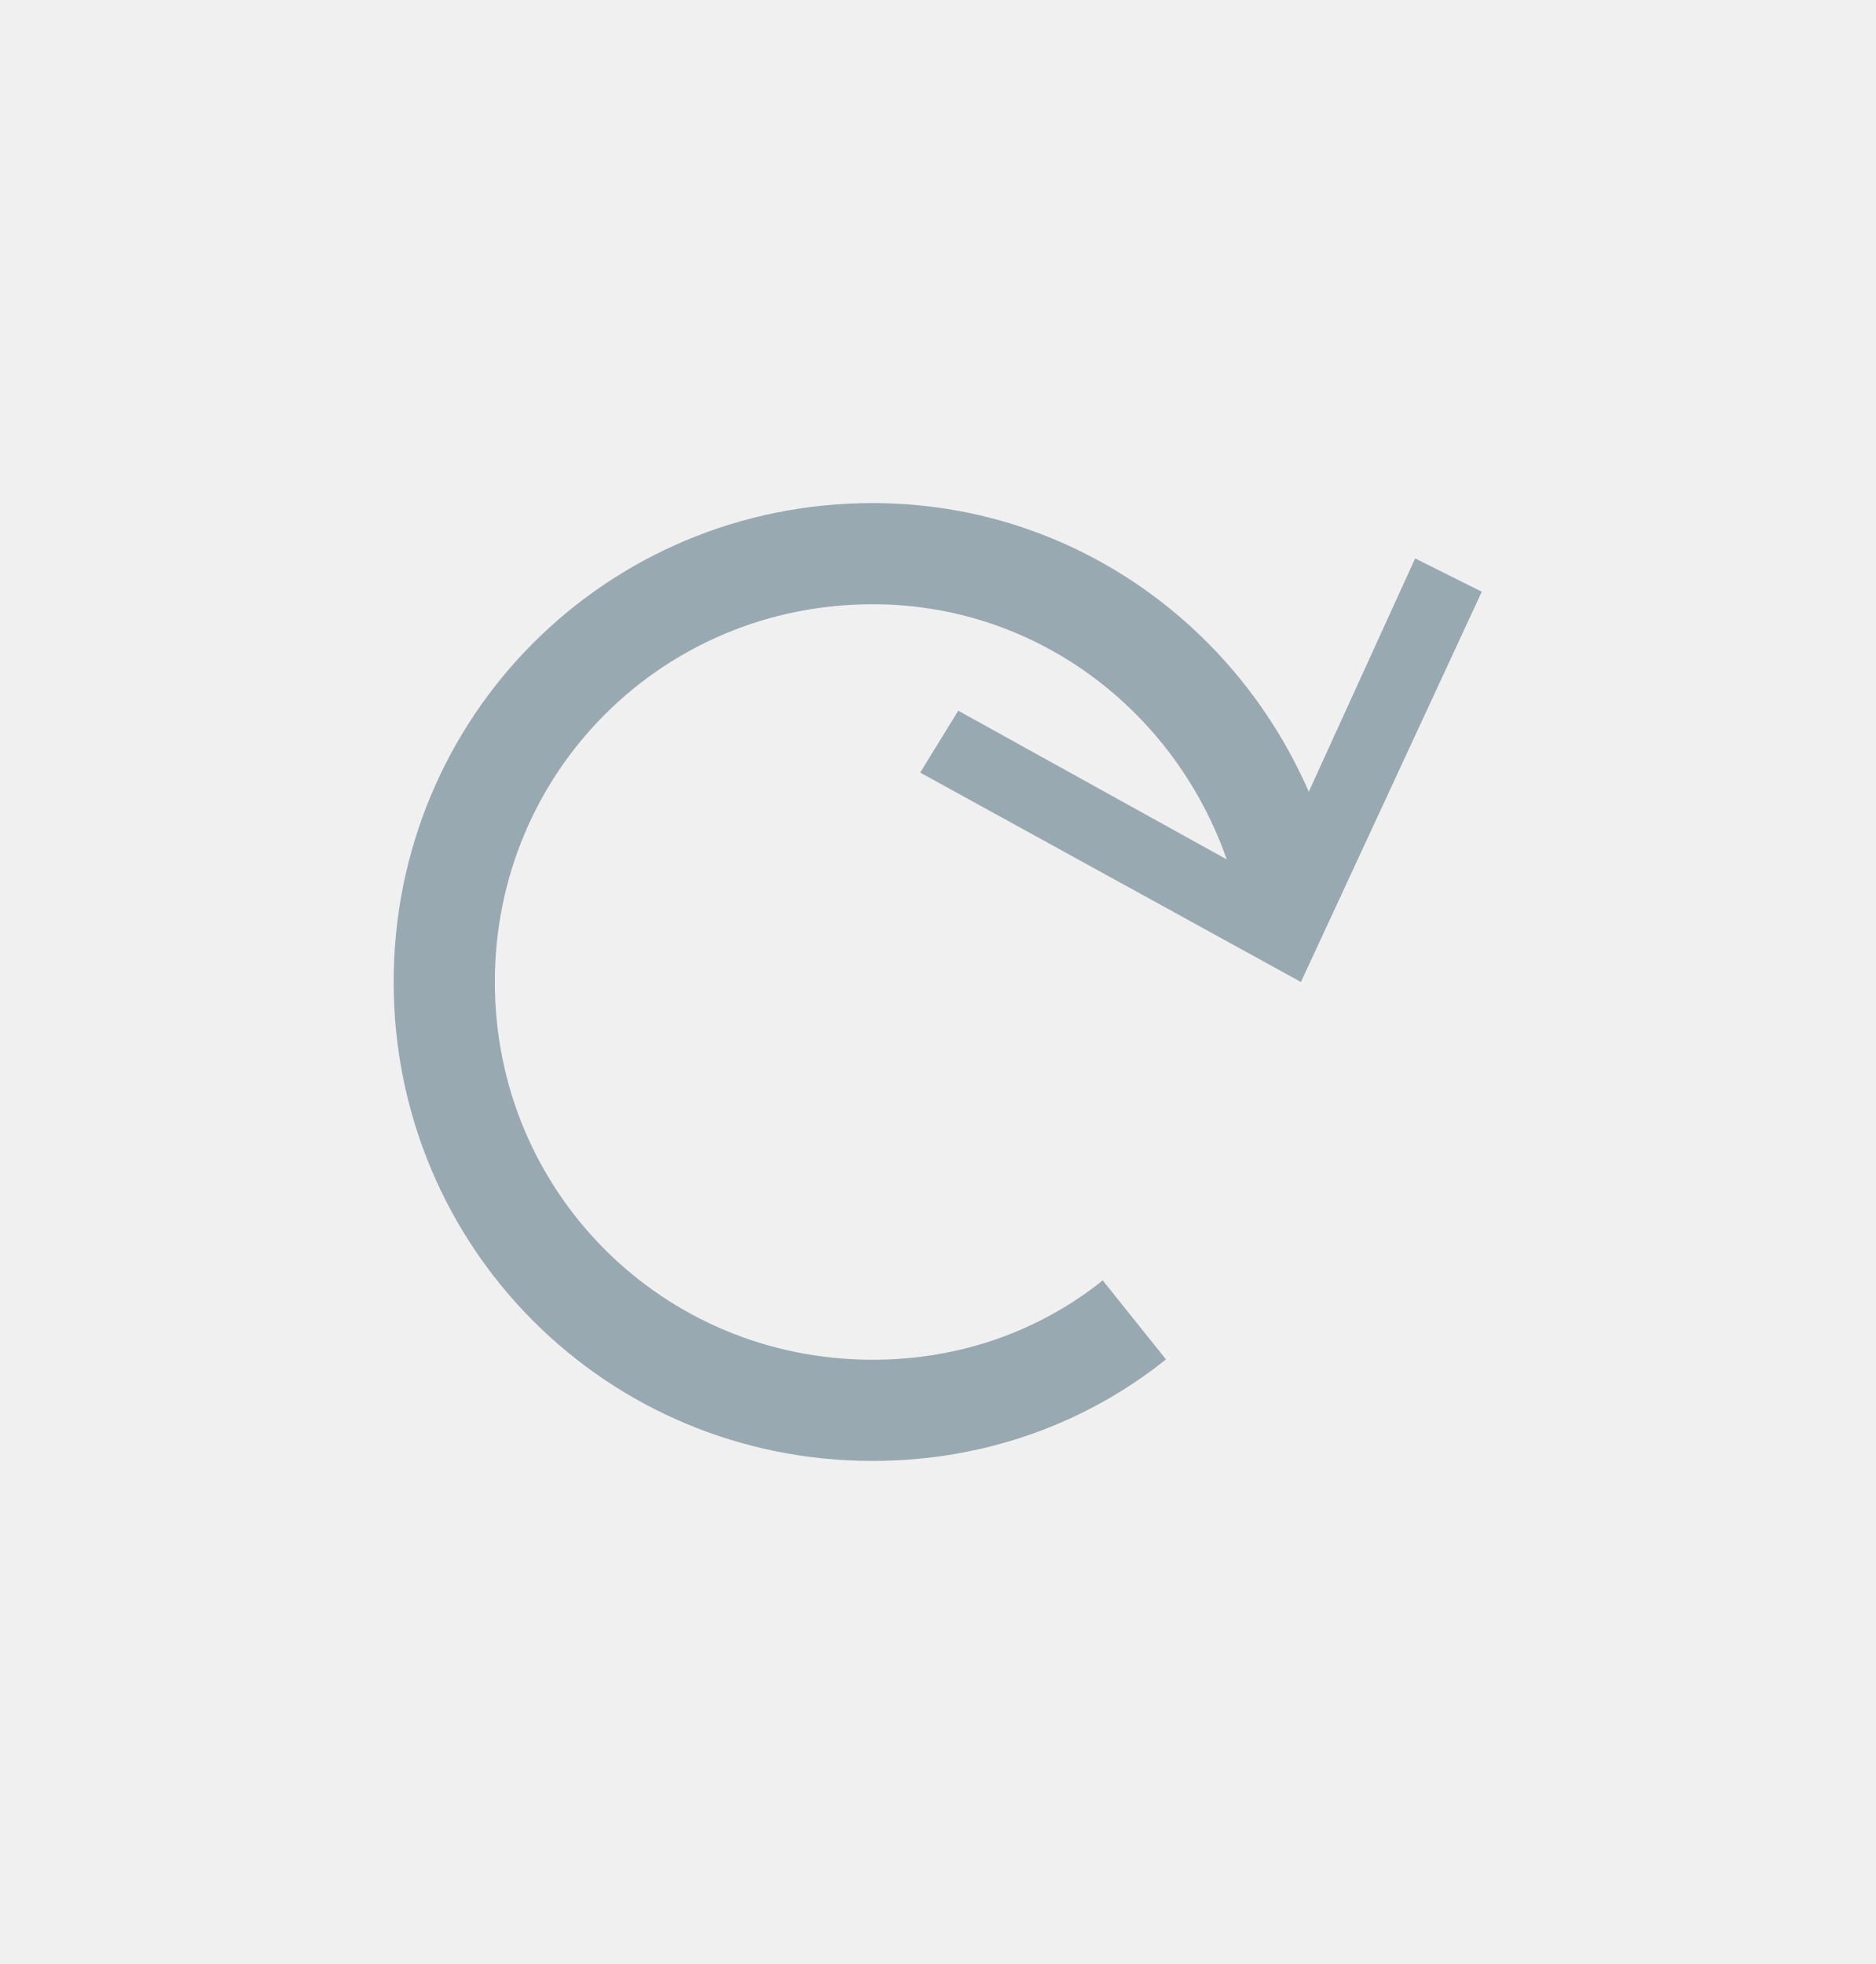
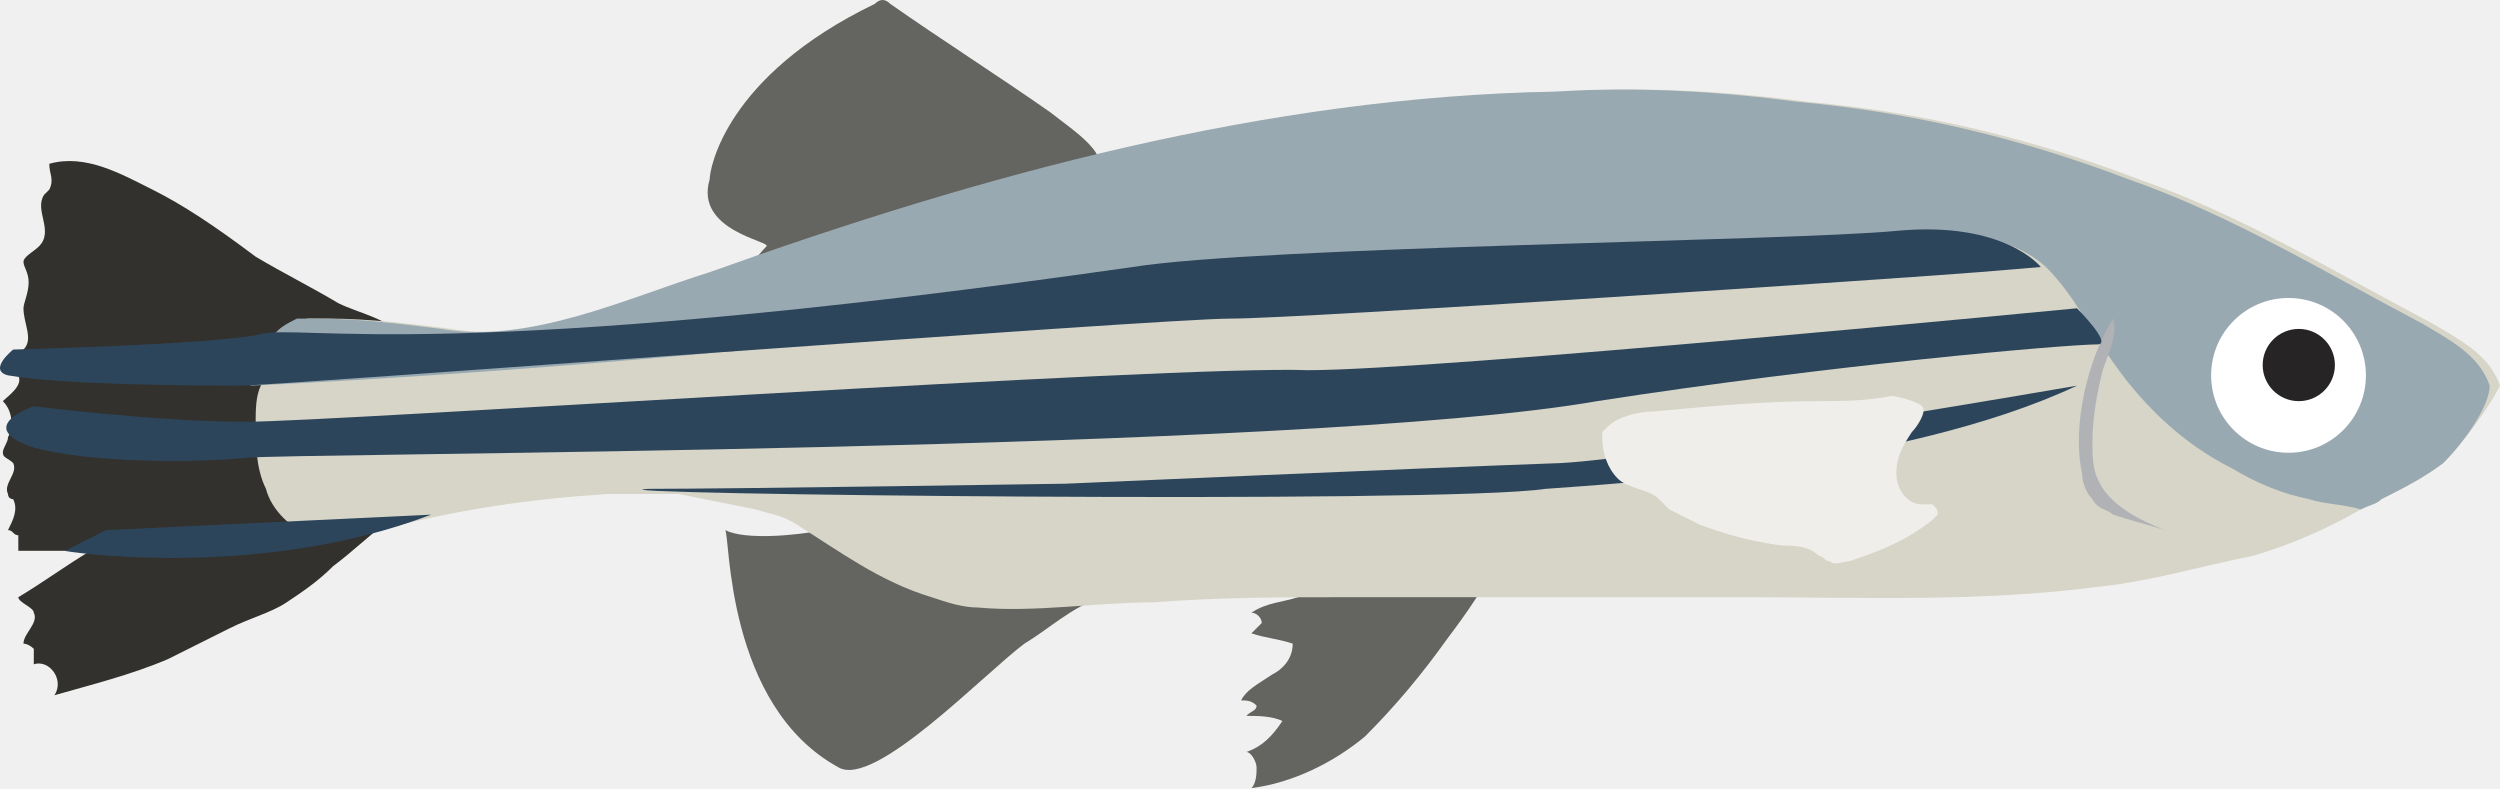
- <svg xmlns="http://www.w3.org/2000/svg" version="1.1" id="Calque_1" x="0px" y="0px" viewBox="0 0 42.364 44.364" enable-background="new 0 0 47.5 45" xml:space="preserve" width="100%" height="100%">
-   <defs id="defs15" />
-   <g id="g3" transform="translate(92.07705,35.63539)">
-     <g id="g5">
-       <g id="g9">
-         <g id="g3799" transform="matrix(-1,0,0,1,50.337,0)">
-           <rect style="fill:none;stroke:none" id="rect2988" width="42.364" height="44.364" x="-142.414" y="-35.635" ry="0" transform="scale(-1,1)" />
-           <g id="g3875" transform="matrix(1.07506,0,0,1.07506,94.17443,-37.64229)">
-             <path stroke-miterlimit="10" d="m 17.737,20.9 c 0.8,-4.2 4.4,-7.4 8.8,-7.4 5,0 9,4 9,9 0,5 -4,9 -9,9 -2.1,0 -4,-0.7 -5.5,-1.9" id="path7" style="fill:none;stroke:#99a9b1;stroke-width:2.126;stroke-miterlimit:10;stroke-opacity:1" />
-             <polygon points="36.6,14.3 35.2,13.6 32.1,20.4 25.6,16.8 24.8,18.1 32.8,22.5 " id="polygon11" style="fill:#99a9b1;fill-opacity:1" transform="matrix(-1,0,0,1,50.33702,0)" />
-           </g>
-         </g>
-       </g>
-     </g>
+ <svg xmlns="http://www.w3.org/2000/svg" version="1.1" id="Calque_1" x="0px" y="0px" viewBox="0 0 48.455 15.275" enable-background="new 0 0 87.5 48.8" xml:space="preserve" width="100%" height="100%">
+   <defs id="defs35" />
+   <g id="g3" transform="translate(-20.0449,-16.825)">
+     <path d="m 23,20.5 c -0.6,-0.3 -1.3,-0.7 -2,-0.5 0,0.2 0.1,0.3 0,0.5 0,0 -0.1,0.1 -0.1,0.1 -0.2,0.3 0.2,0.7 -0.1,1 -0.1,0.1 -0.3,0.2 -0.3,0.3 0,0.1 0.1,0.2 0.1,0.4 0,0.2 -0.1,0.4 -0.1,0.5 0,0.3 0.2,0.6 0,0.8 -0.1,0.1 -0.1,0.1 -0.2,0.2 0,0.1 0.1,0.2 0.1,0.3 0.1,0.2 -0.2,0.4 -0.3,0.5 0.2,0.2 0.2,0.5 0.1,0.7 0,0.1 -0.1,0.2 -0.1,0.3 0,0.1 0.1,0.1 0.2,0.2 0.1,0.2 -0.2,0.4 -0.1,0.6 0,0.1 0.1,0.1 0.1,0.1 0.1,0.2 0,0.4 -0.1,0.6 0.1,0 0.1,0.1 0.2,0.1 0,0.1 0,0.2 0,0.3 0.5,0 0.9,0 1.4,0 -0.5,0.3 -0.9,0.6 -1.4,0.9 0,0.1 0.3,0.2 0.3,0.3 0.1,0.2 -0.2,0.4 -0.2,0.6 0.1,0 0.2,0.1 0.2,0.1 0,0.1 0,0.2 0,0.3 0.3,-0.1 0.6,0.3 0.4,0.6 0.7,-0.2 1.5,-0.4 2.2,-0.7 0.4,-0.2 0.8,-0.4 1.2,-0.6 0.4,-0.2 0.8,-0.3 1.1,-0.5 0.3,-0.2 0.6,-0.4 0.9,-0.7 0.4,-0.3 0.7,-0.6 1.1,-0.9 0.1,-0.1 0.2,-0.2 0.3,-0.3 0.1,-0.1 0.1,-0.3 0.2,-0.4 0.2,-0.6 0.2,-1.2 0.1,-1.8 0,-0.3 0,-0.8 -0.3,-1 C 27.6,23 27,22.9 26.6,22.7 26.1,22.4 25.5,22.1 25,21.8 c -0.8,-0.6 -1.4,-1 -2,-1.3 z" id="path5" style="fill:#32312d" />
+     <path d="m 40.4,19 c -1,-0.7 -2.1,-1.4 -3.1,-2.1 -0.1,-0.1 -0.2,-0.1 -0.3,0 -2.9,1.4 -3.2,3.2 -3.2,3.4 -0.3,1 1.2,1.2 1.1,1.3 -0.1,0.1 -0.8,0.9 -0.7,1 0,0 0,0 0,0 0,0 0,0 0,0 0,0.2 0.1,0.3 0.3,0.3 0.6,0.1 1.3,-0.1 1.9,-0.3 0.8,-0.3 1.5,-0.7 2.2,-1.1 0.4,-0.2 0.8,-0.4 1.2,-0.6 0.4,-0.2 0.9,-0.2 1.2,-0.5 0.9,-0.4 -0.1,-1 -0.6,-1.4 z" id="path7" style="fill:#646460" />
+     <path d="m 48.1,29.2 c -0.5,0.7 -1,1.3 -1.6,1.9 -0.6,0.5 -1.4,0.9 -2.2,1 0.1,-0.1 0.1,-0.3 0.1,-0.4 0,-0.1 -0.1,-0.3 -0.2,-0.3 0.3,-0.1 0.5,-0.3 0.7,-0.6 -0.2,-0.1 -0.5,-0.1 -0.7,-0.1 0.1,-0.1 0.2,-0.1 0.2,-0.2 -0.1,-0.1 -0.2,-0.1 -0.3,-0.1 0.1,-0.2 0.3,-0.3 0.6,-0.5 0.2,-0.1 0.4,-0.3 0.4,-0.6 -0.3,-0.1 -0.5,-0.1 -0.8,-0.2 0.1,-0.1 0.1,-0.1 0.2,-0.2 0,-0.1 -0.1,-0.2 -0.2,-0.2 0.3,-0.2 0.6,-0.2 0.9,-0.3 0.3,-0.1 0.6,-0.3 0.8,-0.5 0.2,-0.3 0.1,-0.7 -0.2,-0.8 0,-0.3 0.4,-0.4 0.8,-0.4 0.3,0 0.7,0 1,0 0.6,0 1.3,0.2 1.5,0.8 -0.1,0.5 -0.7,1.3 -1,1.7 z" id="path9" style="fill:#646460" />
+     <path d="m 39.9,29.3 c -0.8,0.6 -2.9,2.8 -3.6,2.4 -2.2,-1.2 -2.1,-4.5 -2.2,-4.6 0.4,0.2 1.4,0.1 1.9,0 0.5,-0.1 0.5,-0.3 1,-0.4 0.7,-0.1 2.4,0.4 2.3,1.4 -0.1,0.5 2.5,0.1 2.1,0.3 -0.6,0.2 -1,0.6 -1.5,0.9 z" id="path11" style="fill:#646460" />
+     <path d="m 67.4,25.8 c -0.4,0.3 -0.8,0.5 -1.2,0.7 -0.1,0.1 -0.2,0.1 -0.4,0.2 -0.7,0.4 -1.4,0.7 -2.1,0.9 -1,0.2 -2,0.5 -3,0.6 -2.3,0.3 -4.6,0.2 -6.9,0.2 -2.5,0 -5.1,0 -7.6,0 -1.3,0 -2.5,0 -3.8,0.1 -1.1,0 -2.3,0.2 -3.4,0.1 -0.3,0 -0.6,-0.1 -0.9,-0.2 -1,-0.3 -1.8,-0.9 -2.6,-1.4 -0.3,-0.2 -0.5,-0.2 -0.8,-0.3 -0.5,-0.1 -1,-0.2 -1.5,-0.3 -0.5,0 -1,0 -1.4,0 -1.5,0.1 -2.9,0.3 -4.4,0.7 -0.4,0.1 -0.9,0.2 -1.3,0.1 C 25.7,27.1 25.3,26.7 25.2,26.3 25,25.9 25,25.4 25,25 c 0,-0.2 0,-0.5 0.1,-0.7 0.1,-0.3 0.2,-0.7 0.4,-0.9 0.1,-0.2 0.3,-0.3 0.5,-0.4 0.1,0 0.3,0 0.4,0 0.8,0 1.6,0.1 2.4,0.2 1.7,0.3 3.6,-0.6 5.2,-1.1 5.3,-1.9 10.8,-3.4 16.4,-3.5 1.6,-0.1 3.2,0 4.7,0.2 2.2,0.2 4.3,0.7 6.4,1.5 2,0.7 3.8,1.8 5.7,2.8 0.5,0.3 1.1,0.6 1.3,1.2 -0.2,0.4 -0.7,1.1 -1.1,1.5 z" id="path13" style="fill:#d6d5c8" />
+     <path d="m 67.4,25.8 c -0.4,0.3 -0.8,0.5 -1.2,0.7 -0.1,0.1 -0.2,0.1 -0.4,0.2 -0.3,-0.1 -0.7,-0.1 -1,-0.2 -0.5,-0.1 -1,-0.3 -1.5,-0.6 -1,-0.5 -1.8,-1.3 -2.4,-2.2 -0.4,-0.6 -0.7,-1.2 -1.2,-1.7 -0.9,-0.8 -2.3,-0.7 -3.5,-0.6 -10.4,0.9 -20.8,2.4 -31.3,2.9 0.1,-0.3 0.2,-0.7 0.4,-0.9 0.1,-0.2 0.3,-0.3 0.5,-0.4 0.1,0 0.3,0 0.4,0 0.8,0 1.6,0.1 2.4,0.2 1.7,0.3 3.6,-0.6 5.2,-1.1 5.3,-1.9 10.8,-3.4 16.4,-3.5 1.6,-0.1 3.2,0 4.7,0.2 2.2,0.2 4.3,0.7 6.4,1.5 2,0.7 3.8,1.8 5.7,2.8 0.5,0.3 1.1,0.6 1.3,1.2 0,0.4 -0.5,1.1 -0.9,1.5 z" id="path15" style="fill:#99a9b1" />
+     <ellipse transform="matrix(1,-0.00545036,0.00545036,1,-0.1304,0.3515)" cx="64.4" cy="24.1" rx="1.5" ry="1.5" id="ellipse17" style="fill:#ffffff" d="m 65.9,24.1 c 0,0.828 -0.672,1.5 -1.5,1.5 -0.828,0 -1.5,-0.672 -1.5,-1.5 0,-0.828 0.672,-1.5 1.5,-1.5 0.828,0 1.5,0.672 1.5,1.5 z" />
+     <circle cx="64.6" cy="23.9" r="0.7" id="circle19" style="fill:#272425" d="m 65.3,23.9 c 0,0.387 -0.313,0.7 -0.7,0.7 -0.387,0 -0.7,-0.313 -0.7,-0.7 0,-0.387 0.313,-0.7 0.7,-0.7 0.387,0 0.7,0.313 0.7,0.7 z" />
+     <path d="m 60.6,25.4 c 0,0.2 0,0.5 0.1,0.7 0.2,0.5 0.8,0.8 1.3,1 -0.3,-0.1 -0.7,-0.2 -1,-0.3 -0.1,-0.1 -0.3,-0.1 -0.4,-0.3 -0.1,-0.1 -0.2,-0.3 -0.2,-0.5 -0.2,-0.9 0.1,-2.2 0.6,-3 0.1,0.3 -0.1,0.7 -0.2,1 -0.1,0.4 -0.2,0.9 -0.2,1.4 z" id="path21" style="fill:#b1b2b5" />
+     <path d="m 60.3,22.8 c 0,0 -12.4,1.2 -14.9,1.2 -2.6,-0.1 -18.9,1 -20.6,1 -1.7,0 -4.1,-0.3 -4.1,-0.3 0,0 -1.2,0.4 0,0.8 1.1,0.3 3.1,0.3 4.1,0.2 0.8,-0.1 20.5,-0.1 26.2,-1.1 4.5,-0.7 9.1,-1.1 9.7,-1.1 0.3,0 -0.4,-0.7 -0.4,-0.7 z" id="path23" style="fill:#2d455b" />
+     <path d="m 60.3,24.3 c 0,0 -8.1,1.4 -10,1.5 -2.8,0.1 -9.6,0.4 -9.6,0.4 0,0 -6.4,0.1 -8.1,0.1 -1.6,0.1 15.4,0.3 17.4,0 1.3,-0.1 6.9,-0.4 10.3,-2 z" id="path25" style="fill:#2d455b" />
+     <path d="m 55.3,24.6 c -1.1,0 -2.1,0.1 -3.2,0.2 -0.3,0 -0.7,0.1 -0.9,0.3 0,0 -0.1,0.1 -0.1,0.1 0,0 0,0.1 0,0.1 0,0.3 0.1,0.6 0.3,0.8 0.2,0.2 0.6,0.2 0.8,0.4 0.1,0.1 0.2,0.2 0.2,0.2 0.2,0.1 0.4,0.2 0.6,0.3 0.3,0.1 0.8,0.3 1.6,0.4 0.2,0 0.5,0 0.7,0.2 0.1,0 0.1,0.1 0.2,0.1 0.1,0.1 0.3,0 0.4,0 0.6,-0.2 1.1,-0.4 1.6,-0.8 0,0 0.1,-0.1 0.1,-0.1 0,-0.1 0,-0.1 -0.1,-0.2 -0.1,0 -0.1,0 -0.2,0 -0.3,0 -0.5,-0.3 -0.5,-0.6 0,-0.3 0.1,-0.5 0.3,-0.8 0.1,-0.1 0.3,-0.4 0.2,-0.5 -0.1,-0.1 -0.5,-0.2 -0.6,-0.2 -0.5,0.1 -1,0.1 -1.4,0.1 z" id="path27" style="fill:#efeeea" />
+     <path d="m 59.6,22 c 0,0 -0.7,-0.9 -2.8,-0.7 -2.1,0.2 -12.3,0.3 -14.8,0.7 -13.3,1.9 -16.1,1.1 -16.9,1.3 -0.8,0.2 -4.8,0.3 -4.8,0.3 0,0 -0.5,0.4 -0.1,0.5 1.1,0.2 4.1,0.2 4.5,0.2 0.7,0 17.8,-1.3 19.2,-1.3 1.4,0 13.3,-0.8 14.5,-0.9 C 59.6,22 59.6,22 59.6,22 z" id="path29" style="fill:#2d455b" />
+     <path d="m 28.4,26.8 -6.3,0.3 -0.8,0.4 c -0.1,0 3.7,0.6 7.1,-0.7 z" id="path31" style="fill:#2d455b" />
  </g>
</svg>
